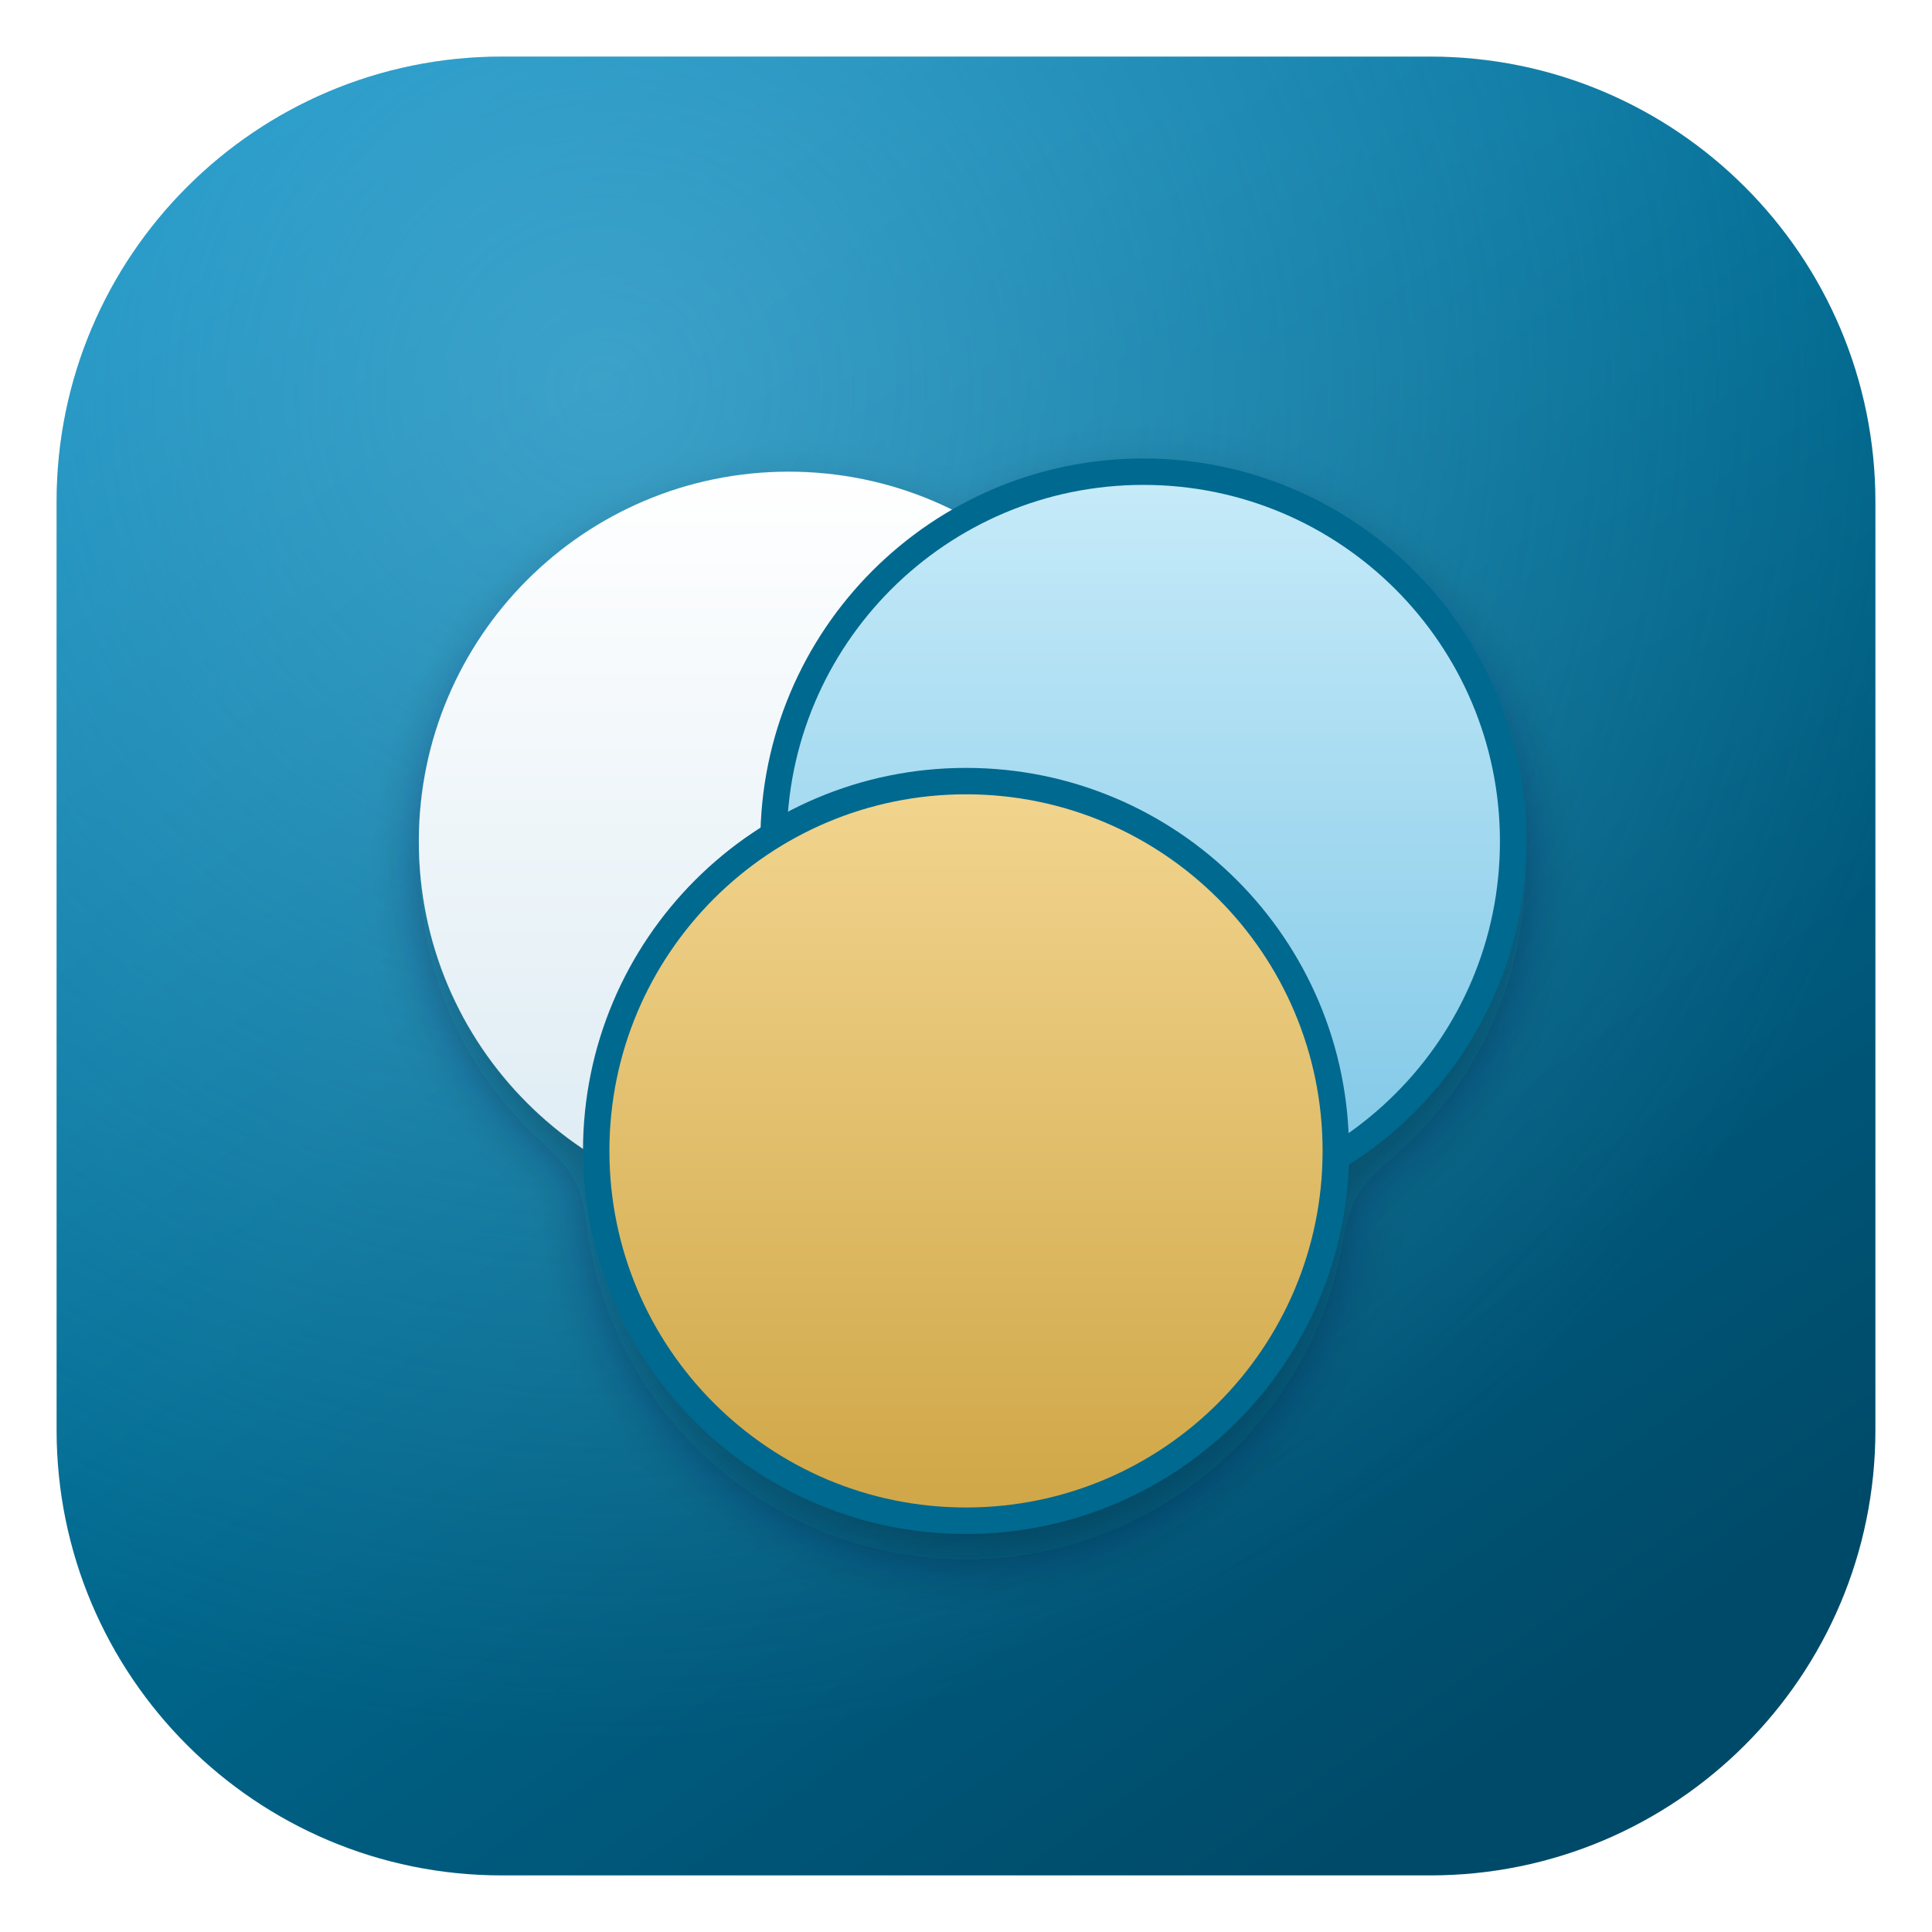
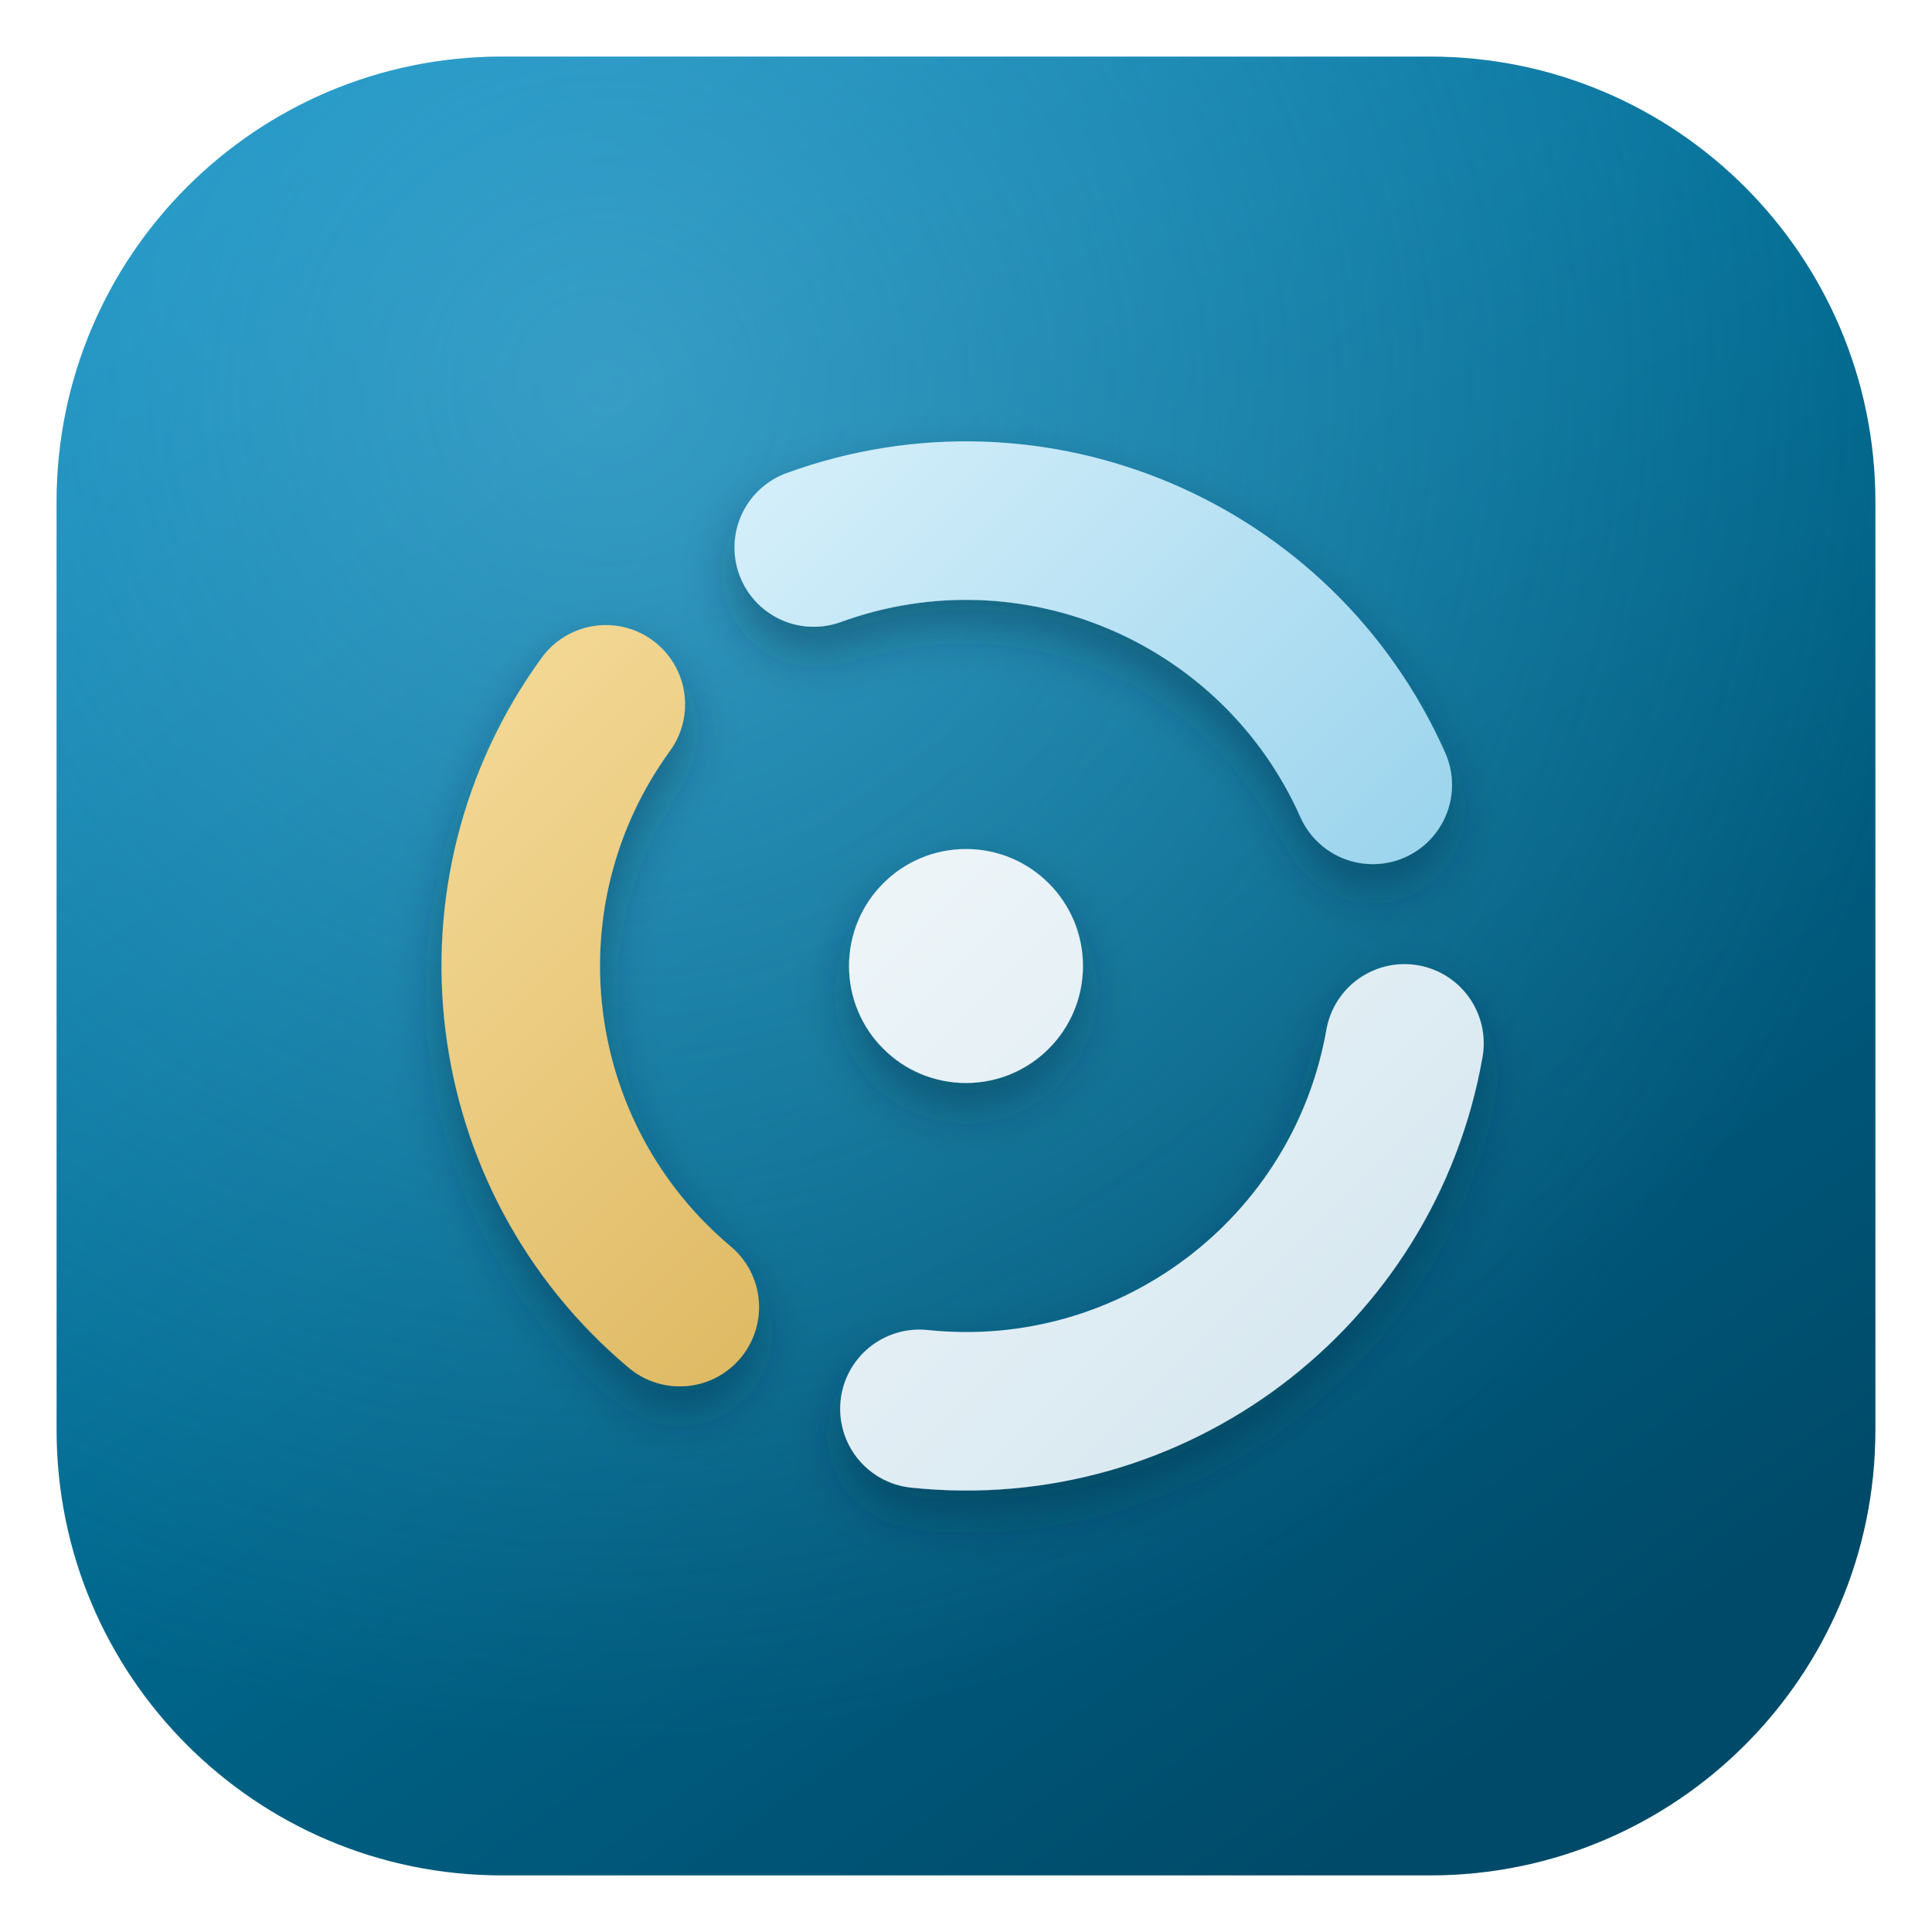
<svg xmlns="http://www.w3.org/2000/svg" viewBox="0 0 1024 1024" width="1024" height="1024">
  <defs>
    <linearGradient id="bg" x1="0" y1="0" x2="0.7" y2="1">
      <stop offset="0" stop-color="#0b8cc0" />
      <stop offset="0.55" stop-color="#00698f" />
      <stop offset="1" stop-color="#004a69" />
    </linearGradient>
    <radialGradient id="glow" cx="0.3" cy="0.18" r="0.75">
-       <stop offset="0" stop-color="#7fd0f0" stop-opacity="0.45" />
+       <stop offset="0" stop-color="#7fd0f0" stop-opacity="0.4" />
      <stop offset="1" stop-color="#7fd0f0" stop-opacity="0" />
    </radialGradient>
-     <linearGradient id="gold" x1="0" y1="0" x2="0" y2="1">
-       <stop offset="0" stop-color="#f2d58f" />
-       <stop offset="1" stop-color="#cfa646" />
-     </linearGradient>
-     <linearGradient id="sky" x1="0" y1="0" x2="0" y2="1">
-       <stop offset="0" stop-color="#c7ebf9" />
+     <linearGradient id="gSky" gradientUnits="userSpaceOnUse" x1="260" y1="260" x2="760" y2="760">
+       <stop offset="0" stop-color="#e2f5fd" />
      <stop offset="1" stop-color="#7cc6e6" />
    </linearGradient>
-     <linearGradient id="white" x1="0" y1="0" x2="0" y2="1">
+     <linearGradient id="gWhite" gradientUnits="userSpaceOnUse" x1="260" y1="260" x2="760" y2="760">
      <stop offset="0" stop-color="#ffffff" />
-       <stop offset="1" stop-color="#dcebf3" />
+       <stop offset="1" stop-color="#d4e6ef" />
    </linearGradient>
-     <filter id="soft" x="-30%" y="-30%" width="160%" height="170%">
-       <feDropShadow dx="0" dy="14" stdDeviation="14" flood-color="#00243a" flood-opacity="0.35" />
+     <linearGradient id="gGold" gradientUnits="userSpaceOnUse" x1="260" y1="260" x2="760" y2="760">
+       <stop offset="0" stop-color="#f7de9f" />
+       <stop offset="1" stop-color="#cfa23c" />
+     </linearGradient>
+     <filter id="soft" x="-20%" y="-20%" width="140%" height="150%">
+       <feDropShadow dx="0" dy="14" stdDeviation="13" flood-color="#00243a" flood-opacity="0.38" />
    </filter>
  </defs>
  <rect x="30" y="30" width="964" height="964" rx="236" fill="url(#bg)" />
  <rect x="30" y="30" width="964" height="964" rx="236" fill="url(#glow)" />
-   <g filter="url(#soft)">
-     <circle cx="418" cy="446" r="196" fill="url(#white)" />
-     <circle cx="606" cy="446" r="196" fill="url(#sky)" stroke="#00698f" stroke-width="14" />
-     <circle cx="512" cy="610" r="196" fill="url(#gold)" stroke="#00698f" stroke-width="14" />
+   <g filter="url(#soft)" fill="none" stroke-linecap="round" stroke-width="84">
+     <path d="M431.3 290.2 A236 236 0 0 1 727.6 416.0" stroke="url(#gSky)" />
+     <path d="M744.4 553.0 A236 236 0 0 1 487.3 746.7" stroke="url(#gWhite)" />
+     <path d="M360.3 692.8 A236 236 0 0 1 321.1 373.3" stroke="url(#gGold)" />
+     <circle cx="512" cy="512" r="62" fill="url(#gWhite)" stroke="none" />
  </g>
</svg>
